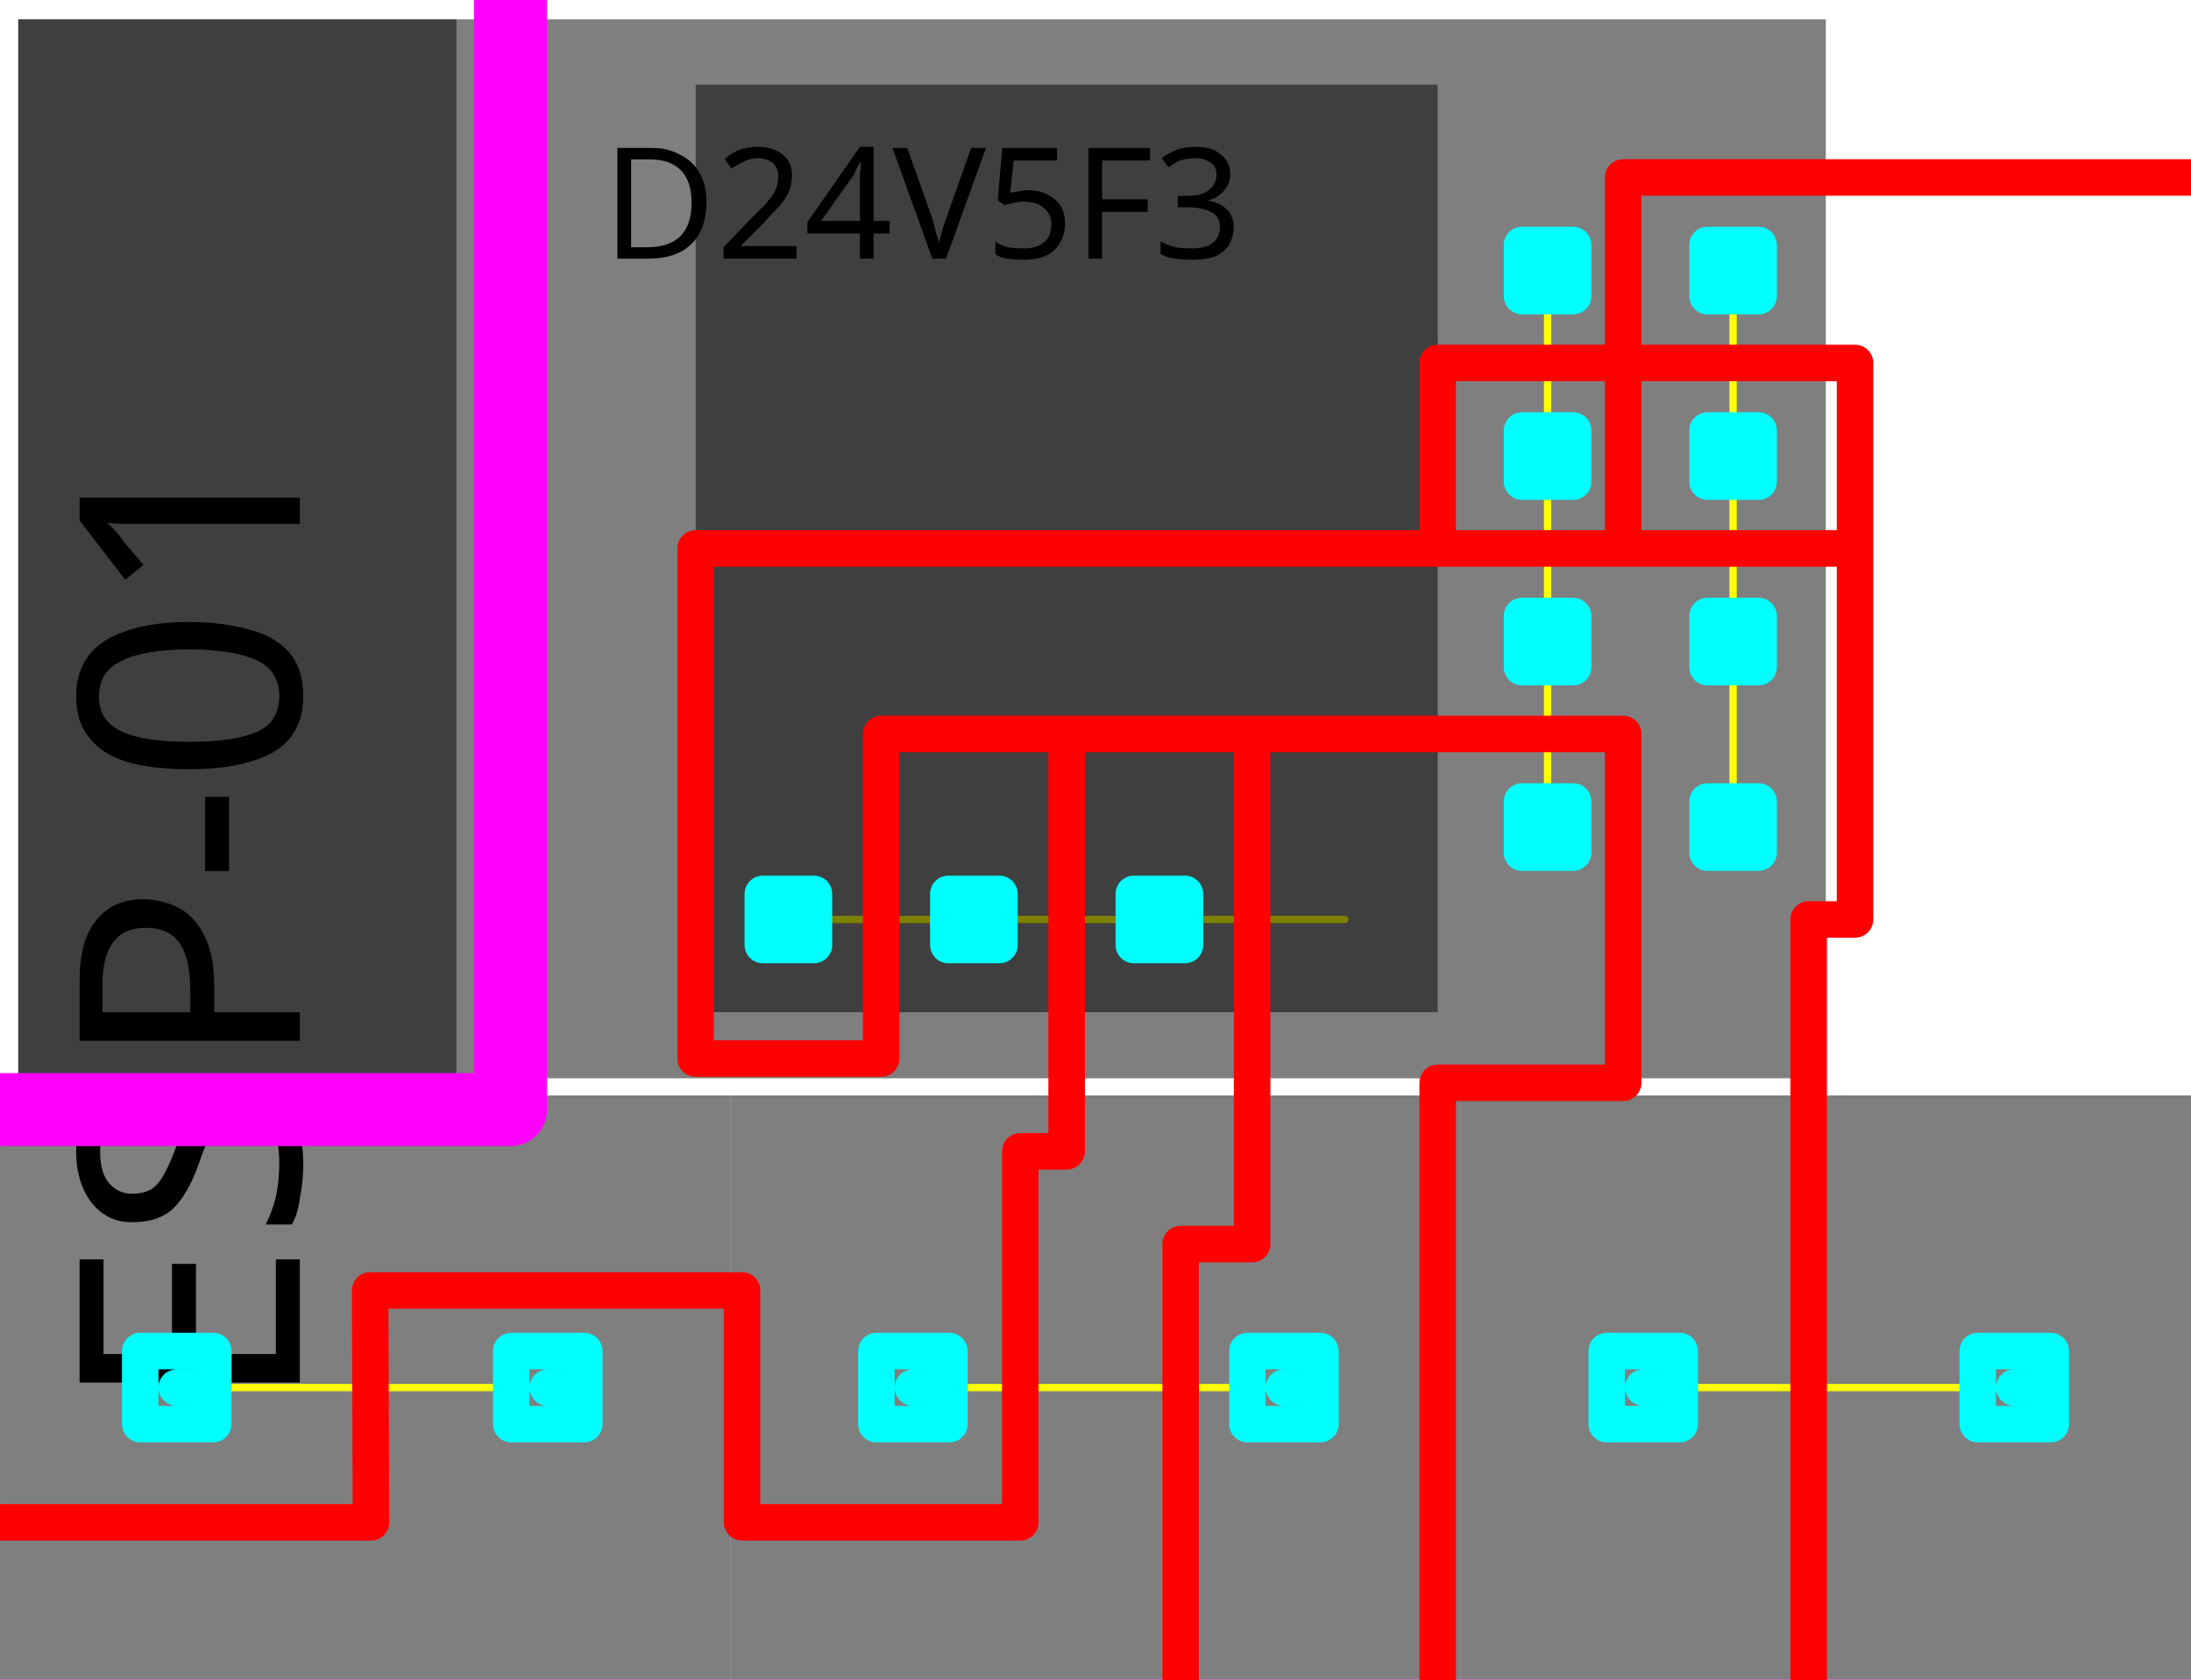
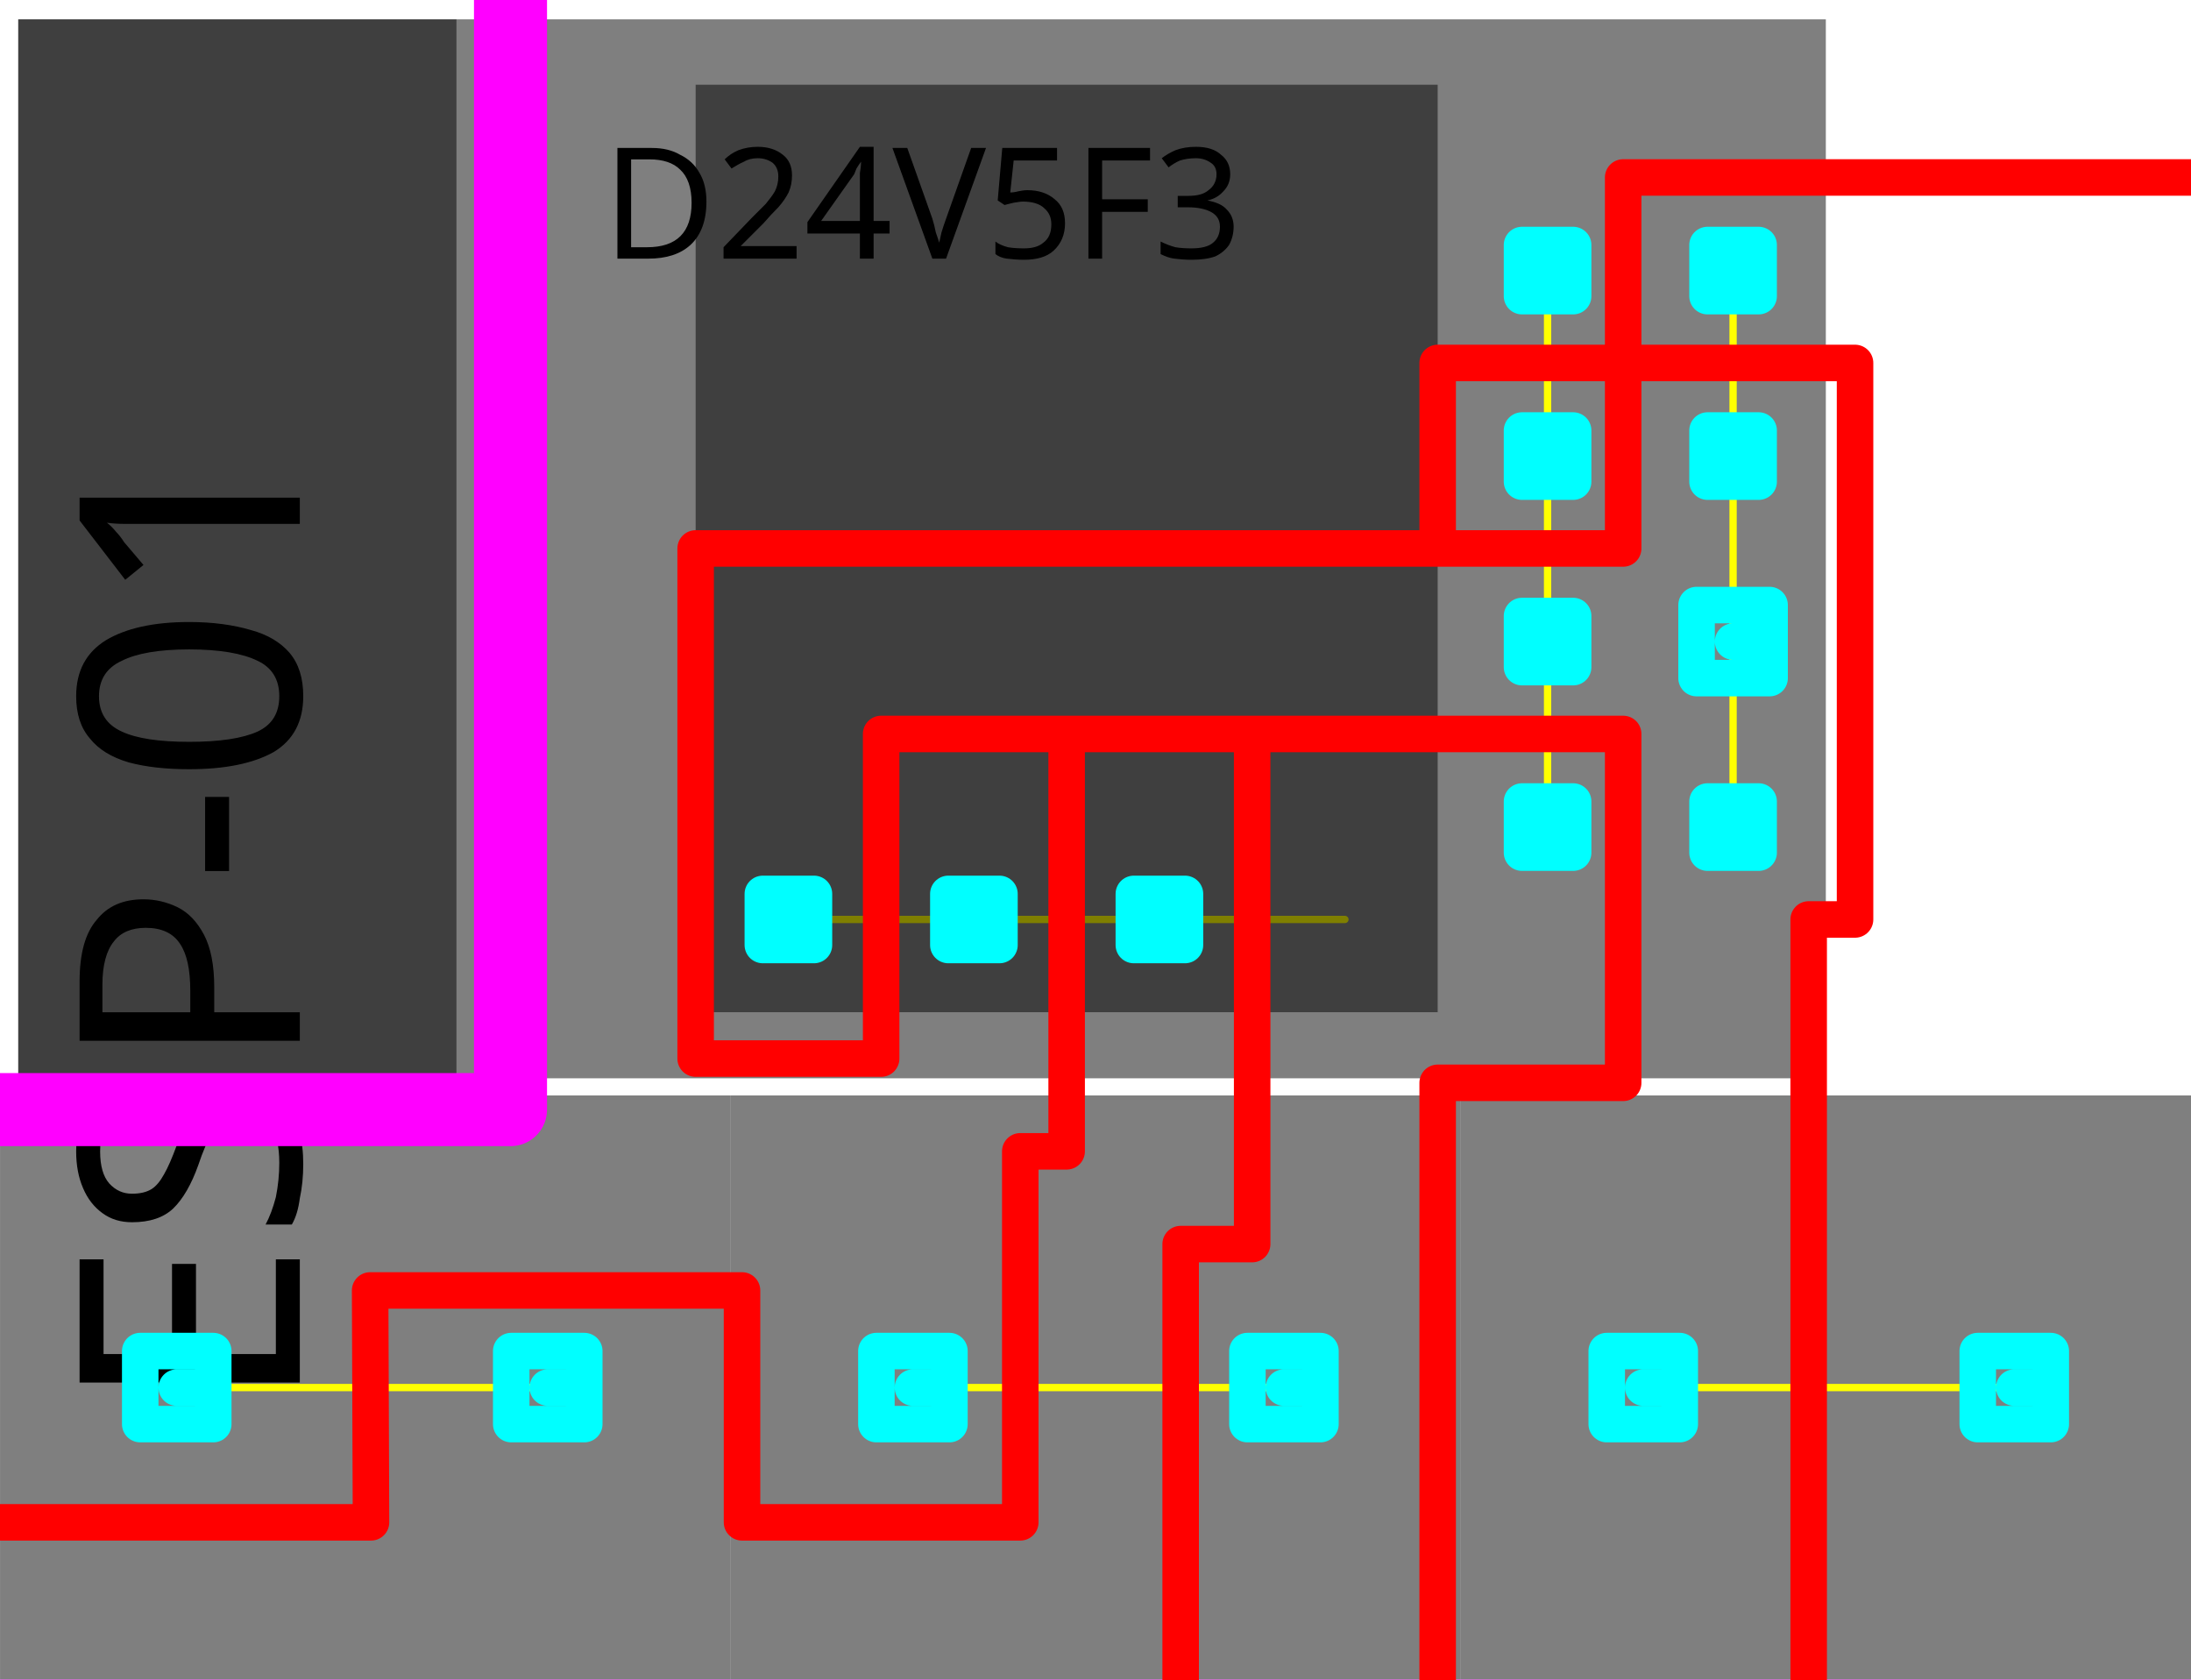
<svg xmlns="http://www.w3.org/2000/svg" width="30mm" height="23mm" viewBox="0 0 30 23" version="1.1" id="svg926">
  <defs id="defs920" />
  <g id="layer6" style="display:inline;opacity:1" transform="translate(5.175,18.25499)">
    <g transform="translate(-21.45163,-142.5503)" id="layer1">
      <rect y="139.295" x="26.277" height="8" width="10" id="rect817" style="opacity:1;fill:#000000;fill-opacity:0.502;fill-rule:evenodd;stroke:none;stroke-width:0.5;stroke-linecap:round;stroke-linejoin:round;stroke-miterlimit:4;stroke-dasharray:none;stroke-dashoffset:0;stroke-opacity:1" />
      <path id="path818" d="m 28.777,143.295 h 5" style="opacity:1;fill:none;fill-opacity:0.502;fill-rule:evenodd;stroke:#ffff00;stroke-width:0.1;stroke-linecap:round;stroke-linejoin:round;stroke-miterlimit:4;stroke-dasharray:none;stroke-dashoffset:0;stroke-opacity:1" />
    </g>
    <g id="g921" transform="translate(-31.45163,-142.5503)">
      <rect style="opacity:1;fill:#000000;fill-opacity:0.502;fill-rule:evenodd;stroke:none;stroke-width:0.5;stroke-linecap:round;stroke-linejoin:round;stroke-miterlimit:4;stroke-dasharray:none;stroke-dashoffset:0;stroke-opacity:1" id="rect917" width="10" height="8" x="26.277" y="139.295" />
      <path style="opacity:1;fill:none;fill-opacity:0.502;fill-rule:evenodd;stroke:#ffff00;stroke-width:0.1;stroke-linecap:round;stroke-linejoin:round;stroke-miterlimit:4;stroke-dasharray:none;stroke-dashoffset:0;stroke-opacity:1" d="m 28.777,143.295 h 5" id="path919" />
    </g>
    <g transform="translate(-8.349999,-105.815)" id="layer1-3">
      <rect y="88.72" x="12.7" height="12.7" width="10.16" id="rect817-9" style="opacity:1;fill:#000000;fill-opacity:0.502;fill-rule:evenodd;stroke:none;stroke-width:0.1;stroke-linecap:round;stroke-linejoin:round;stroke-miterlimit:4;stroke-dasharray:none;stroke-dashoffset:0;stroke-opacity:1" />
      <path id="path831" d="m 13.97,100.15 h 2.54 2.54 2.54" style="opacity:1;fill:none;fill-opacity:0.502;fill-rule:evenodd;stroke:#ffff00;stroke-width:0.1;stroke-linecap:round;stroke-linejoin:round;stroke-miterlimit:4;stroke-dasharray:none;stroke-dashoffset:0;stroke-opacity:1" />
      <text id="text835" y="91.103" x="17.734" style="font-style:normal;font-variant:normal;font-weight:normal;font-stretch:normal;font-size:2.117px;line-height:125%;font-family:Raleway;-inkscape-font-specification:'Raleway, Normal';font-variant-ligatures:normal;font-variant-caps:normal;font-variant-numeric:normal;font-feature-settings:normal;text-align:center;letter-spacing:0px;word-spacing:0px;writing-mode:lr-tb;text-anchor:middle;fill:#000000;fill-opacity:1;stroke:none;stroke-width:0.265px;stroke-linecap:butt;stroke-linejoin:miter;stroke-opacity:1" xml:space="preserve">
        <tspan style="font-style:normal;font-variant:normal;font-weight:normal;font-stretch:normal;font-size:2.117px;font-family:Raleway;-inkscape-font-specification:'Raleway, Normal';font-variant-ligatures:normal;font-variant-caps:normal;font-variant-numeric:normal;font-feature-settings:normal;text-align:center;writing-mode:lr-tb;text-anchor:middle;stroke-width:0.265px" y="91.103" x="17.734" id="tspan833">D24V5F3</tspan>
      </text>
    </g>
    <g id="g957" transform="translate(-11.45163,-142.5503)">
      <rect style="opacity:1;fill:#000000;fill-opacity:0.502;fill-rule:evenodd;stroke:none;stroke-width:0.5;stroke-linecap:round;stroke-linejoin:round;stroke-miterlimit:4;stroke-dasharray:none;stroke-dashoffset:0;stroke-opacity:1" id="rect953" width="10" height="8" x="26.277" y="139.295" />
      <path style="opacity:1;fill:none;fill-opacity:0.502;fill-rule:evenodd;stroke:#ffff00;stroke-width:0.1;stroke-linecap:round;stroke-linejoin:round;stroke-miterlimit:4;stroke-dasharray:none;stroke-dashoffset:0;stroke-opacity:1" d="m 28.777,143.295 h 5" id="path955" />
    </g>
    <g transform="translate(0.235002,0.2700015)" style="display:inline;opacity:1" id="layer6-2">
      <g id="g832">
        <rect y="-5.16" x="-18.26" height="24.75" width="14.5" id="rect934" style="opacity:1;fill:#000000;fill-opacity:0.502;fill-rule:evenodd;stroke:none;stroke-width:1;stroke-linecap:round;stroke-linejoin:round;stroke-miterlimit:4;stroke-dasharray:none;stroke-dashoffset:0;stroke-opacity:1" transform="matrix(0,1,1,0,0,0)" />
        <text xml:space="preserve" style="font-style:normal;font-variant:normal;font-weight:normal;font-stretch:normal;font-size:4.233px;line-height:125%;font-family:Raleway;-inkscape-font-specification:'Raleway, Normal';font-variant-ligatures:normal;font-variant-caps:normal;font-variant-numeric:normal;font-feature-settings:normal;text-align:center;letter-spacing:0px;word-spacing:0px;writing-mode:lr-tb;text-anchor:middle;fill:#000000;fill-opacity:1;stroke:none;stroke-width:0.265px;stroke-linecap:butt;stroke-linejoin:miter;stroke-opacity:1" x="10.863" y="-1.306" id="text892" transform="rotate(-90)">
          <tspan id="tspan890" x="10.863" y="-1.306" style="font-style:normal;font-variant:normal;font-weight:normal;font-stretch:normal;font-size:4.233px;font-family:Raleway;-inkscape-font-specification:'Raleway, Normal';font-variant-ligatures:normal;font-variant-caps:normal;font-variant-numeric:normal;font-feature-settings:normal;text-align:center;writing-mode:lr-tb;text-anchor:middle;stroke-width:0.265px">ESP-01</tspan>
        </text>
        <path style="opacity:1;fill:none;fill-opacity:0.502;fill-rule:evenodd;stroke:#ffff00;stroke-width:0.1;stroke-linecap:round;stroke-linejoin:round;stroke-miterlimit:4;stroke-dasharray:none;stroke-dashoffset:0;stroke-opacity:1" d="m 18.32,-14.82 v 2.54 2.54 2.54" id="path822" />
        <path id="path824" d="m 15.78,-14.82 v 2.54 2.54 2.54" style="opacity:1;fill:none;fill-opacity:0.502;fill-rule:evenodd;stroke:#ffff00;stroke-width:0.1;stroke-linecap:round;stroke-linejoin:round;stroke-miterlimit:4;stroke-dasharray:none;stroke-dashoffset:0;stroke-opacity:1" />
        <rect transform="matrix(0,1,1,0,0,0)" style="opacity:1;fill:#000000;fill-opacity:0.502;fill-rule:evenodd;stroke:none;stroke-width:1;stroke-linecap:round;stroke-linejoin:round;stroke-miterlimit:4;stroke-dasharray:none;stroke-dashoffset:0;stroke-opacity:1" id="rect822" width="14.5" height="6" x="-18.26" y="-5.16" />
      </g>
    </g>
    <text xml:space="preserve" style="display:inline;font-style:normal;font-variant:normal;font-weight:normal;font-stretch:normal;font-size:2.117px;line-height:125%;font-family:Raleway;-inkscape-font-specification:'Raleway, Normal';font-variant-ligatures:normal;font-variant-caps:normal;font-variant-numeric:normal;font-feature-settings:normal;text-align:center;letter-spacing:0px;word-spacing:0px;writing-mode:lr-tb;text-anchor:middle;fill:#000000;fill-opacity:1;stroke:none;stroke-width:0.265px;stroke-linecap:butt;stroke-linejoin:miter;stroke-opacity:1" x="-2.817" y="8.164" id="text1062">
      <tspan id="tspan1060" x="-2.817" y="8.164" style="font-style:normal;font-variant:normal;font-weight:normal;font-stretch:normal;font-size:2.117px;font-family:Raleway;-inkscape-font-specification:'Raleway, Normal';font-variant-ligatures:normal;font-variant-caps:normal;font-variant-numeric:normal;font-feature-settings:normal;text-align:center;writing-mode:lr-tb;text-anchor:middle;stroke-width:0.265px">GND</tspan>
    </text>
    <text id="text1066" y="8.014" x="2.677" style="display:inline;font-style:normal;font-variant:normal;font-weight:normal;font-stretch:normal;font-size:2.117px;line-height:125%;font-family:Raleway;-inkscape-font-specification:'Raleway, Normal';font-variant-ligatures:normal;font-variant-caps:normal;font-variant-numeric:normal;font-feature-settings:normal;text-align:center;letter-spacing:0px;word-spacing:0px;writing-mode:lr-tb;text-anchor:middle;fill:#000000;fill-opacity:1;stroke:none;stroke-width:0.265px;stroke-linecap:butt;stroke-linejoin:miter;stroke-opacity:1" xml:space="preserve">
      <tspan style="font-style:normal;font-variant:normal;font-weight:normal;font-stretch:normal;font-size:2.117px;font-family:Raleway;-inkscape-font-specification:'Raleway, Normal';font-variant-ligatures:normal;font-variant-caps:normal;font-variant-numeric:normal;font-feature-settings:normal;text-align:center;writing-mode:lr-tb;text-anchor:middle;stroke-width:0.265px" y="8.014" x="2.677" id="tspan1064">4-36V</tspan>
    </text>
    <text xml:space="preserve" style="display:inline;font-style:normal;font-variant:normal;font-weight:normal;font-stretch:normal;font-size:2.117px;line-height:125%;font-family:Raleway;-inkscape-font-specification:'Raleway, Normal';font-variant-ligatures:normal;font-variant-caps:normal;font-variant-numeric:normal;font-feature-settings:normal;text-align:center;letter-spacing:0px;word-spacing:0px;writing-mode:lr-tb;text-anchor:middle;fill:#000000;fill-opacity:1;stroke:none;stroke-width:0.265px;stroke-linecap:butt;stroke-linejoin:miter;stroke-opacity:1" x="11.169" y="8.164" id="text1070">
      <tspan id="tspan1068" x="11.169" y="8.164" style="font-style:normal;font-variant:normal;font-weight:normal;font-stretch:normal;font-size:2.117px;font-family:Raleway;-inkscape-font-specification:'Raleway, Normal';font-variant-ligatures:normal;font-variant-caps:normal;font-variant-numeric:normal;font-feature-settings:normal;text-align:center;writing-mode:lr-tb;text-anchor:middle;stroke-width:0.265px">IN1</tspan>
    </text>
    <text id="text967" y="8.164" x="19.976" style="display:inline;font-style:normal;font-variant:normal;font-weight:normal;font-stretch:normal;font-size:2.117px;line-height:125%;font-family:Raleway;-inkscape-font-specification:'Raleway, Normal';font-variant-ligatures:normal;font-variant-caps:normal;font-variant-numeric:normal;font-feature-settings:normal;text-align:center;letter-spacing:0px;word-spacing:0px;writing-mode:lr-tb;text-anchor:middle;fill:#000000;fill-opacity:1;stroke:none;stroke-width:0.265px;stroke-linecap:butt;stroke-linejoin:miter;stroke-opacity:1" xml:space="preserve">
      <tspan style="font-style:normal;font-variant:normal;font-weight:normal;font-stretch:normal;font-size:2.117px;font-family:Raleway;-inkscape-font-specification:'Raleway, Normal';font-variant-ligatures:normal;font-variant-caps:normal;font-variant-numeric:normal;font-feature-settings:normal;text-align:center;writing-mode:lr-tb;text-anchor:middle;stroke-width:0.265px" y="8.164" x="19.976" id="tspan965">OUT1</tspan>
    </text>
  </g>
  <g id="layer3" style="display:inline" transform="translate(5.175,18.25499)">
    <path style="opacity:1;fill:none;fill-opacity:0.502;fill-rule:evenodd;stroke:#ff00ff;stroke-width:1;stroke-linecap:round;stroke-linejoin:round;stroke-miterlimit:4;stroke-dasharray:none;stroke-dashoffset:0;stroke-opacity:1" d="M 25.325,-18.755 H 1.815 V -3.061 H -5.675 V 5.245 H 25.325 Z" id="path852" />
  </g>
  <g id="layer7" style="display:inline" transform="translate(5.175,18.25499)">
-     <path id="path883" style="opacity:1;fill:none;fill-opacity:0.502;fill-rule:evenodd;stroke:#ff0000;stroke-width:0.5;stroke-linecap:round;stroke-linejoin:round;stroke-miterlimit:4;stroke-dasharray:none;stroke-dashoffset:0;stroke-opacity:1" d="m 17.05,-10.745 h 3.175 m -8.255,2.54 v 6.985 h -0.979 v 6.985 m -1.561,-13.97 5e-7,5.715 h -0.635 v 5.08 l -3.81,9e-7 v -3.175 l -5.092,1.5e-7 0.012,3.175 H -6.445 M 14.51,-10.745 v 0 h 2.54 v -5.08 l 8.672,-1e-6 M 14.51,5.765 v -9.193 h 2.54 V -8.205 H 6.89 l 2e-7,4.445 H 4.35 l -2e-7,-6.985 H 14.51 v -2.54 h 5.715 v 7.62 H 19.59 V 5.765" />
+     <path id="path883" style="opacity:1;fill:none;fill-opacity:0.502;fill-rule:evenodd;stroke:#ff0000;stroke-width:0.5;stroke-linecap:round;stroke-linejoin:round;stroke-miterlimit:4;stroke-dasharray:none;stroke-dashoffset:0;stroke-opacity:1" d="m 11.97,-8.205 v 6.985 h -0.979 v 6.985 m -1.561,-13.97 5e-7,5.715 h -0.635 v 5.08 l -3.81,9e-7 v -3.175 l -5.092,1.5e-7 0.012,3.175 H -6.445 M 14.51,-10.745 v 0 h 2.54 v -5.08 l 8.672,-1e-6 M 14.51,5.765 v -9.193 h 2.54 V -8.205 H 6.89 l 2e-7,4.445 H 4.35 l -2e-7,-6.985 H 14.51 v -2.54 h 5.715 v 7.62 H 19.59 V 5.765" />
  </g>
  <g id="layer4" style="display:inline" transform="translate(5.175,18.25499)">
    <g id="g940" transform="translate(3.405002,-9.134995)" style="stroke:#00ffff;stroke-opacity:1" />
    <g id="g1229" transform="rotate(-180,36.2725,8.835006)" style="stroke:#00ffff;stroke-opacity:1" />
    <g id="g942" transform="rotate(-90,11.72751,4.247507)" style="stroke:#00ffff;stroke-opacity:1" />
    <g transform="rotate(-180,31.22625,8.835006)" id="g915" style="stroke:#00ffff;stroke-opacity:1" />
    <g id="g924" transform="rotate(-180,26.18,8.835006)" style="stroke:#00ffff;stroke-opacity:1" />
    <g transform="translate(19.24001,1.37501)" id="g941" style="stroke:#00ffff;stroke-opacity:1" />
    <g id="g925" style="stroke:#00ffff;stroke-opacity:1">
      <g transform="rotate(-90,22.0375,-8.9375)" id="g954" style="stroke:#00ffff;stroke-opacity:1" />
      <g id="g964" transform="rotate(-90,23.3075,-10.2075)" style="stroke:#00ffff;stroke-opacity:1" />
    </g>
    <g id="g1033" transform="translate(-0.2700745,-0.1467824)" style="stroke:#00ffff;stroke-opacity:1" />
    <g id="g906" transform="translate(-7.185003,-18.99)">
      <path style="opacity:1;fill:none;fill-opacity:1;fill-rule:evenodd;stroke:#00ffff;stroke-width:0.5;stroke-linecap:round;stroke-linejoin:round;stroke-miterlimit:4;stroke-dasharray:none;stroke-dashoffset:0;stroke-opacity:1" d="m 19.59,19.735 h 0.5 v -0.5 h -1 v 1 h 1 v -0.5" id="path909" />
      <path style="opacity:1;fill:none;fill-opacity:1;fill-rule:evenodd;stroke:#00ffff;stroke-width:0.5;stroke-linecap:round;stroke-linejoin:round;stroke-miterlimit:4;stroke-dasharray:none;stroke-dashoffset:0;stroke-opacity:1" d="m 14.51,19.735 h 0.5 v -0.5 h -1 v 1 h 1 v -0.5" id="path911" />
    </g>
    <g id="g1058" transform="translate(1.27)">
      <path style="opacity:1;fill:#6f9090;fill-opacity:0.229;fill-rule:evenodd;stroke:#00ffff;stroke-width:0.5;stroke-linecap:round;stroke-linejoin:round;stroke-miterlimit:4;stroke-dasharray:none;stroke-dashoffset:0;stroke-opacity:1" d="m 4.35,-5.665 h -0.35 v 0.35 h 0.7 v -0.7 h -0.7 v 0.35" id="path910" />
      <path style="opacity:1;fill:#6f9090;fill-opacity:0.229;fill-rule:evenodd;stroke:#00ffff;stroke-width:0.5;stroke-linecap:round;stroke-linejoin:round;stroke-miterlimit:4;stroke-dasharray:none;stroke-dashoffset:0;stroke-opacity:1" d="m 9.43,-5.665 h -0.35 v 0.35 h 0.7 v -0.7 h -0.7 v 0.35" id="path912" />
      <path style="opacity:1;fill:#6f9090;fill-opacity:0.229;fill-rule:evenodd;stroke:#00ffff;stroke-width:0.5;stroke-linecap:round;stroke-linejoin:round;stroke-miterlimit:4;stroke-dasharray:none;stroke-dashoffset:0;stroke-opacity:1" d="m 6.89,-5.665 h -0.35 v 0.35 h 0.7 v -0.7 h -0.7 v 0.35" id="path914" />
    </g>
    <g id="g930" transform="matrix(-1,0,0,1,45.765,-16.505)">
      <path id="path1025" d="m 29.75,9.575 v 0.35 h 0.35 v -0.7 h -0.7 v 0.7 h 0.35" style="opacity:1;fill:none;fill-opacity:1;fill-rule:evenodd;stroke:#00ffff;stroke-width:0.5;stroke-linecap:round;stroke-linejoin:round;stroke-miterlimit:4;stroke-dasharray:none;stroke-dashoffset:0;stroke-opacity:1" />
      <path id="path1023" d="m 29.75,1.955 v 0.35 h 0.35 v -0.7 h -0.7 v 0.7 h 0.35" style="opacity:1;fill:none;fill-opacity:1;fill-rule:evenodd;stroke:#00ffff;stroke-width:0.5;stroke-linecap:round;stroke-linejoin:round;stroke-miterlimit:4;stroke-dasharray:none;stroke-dashoffset:0;stroke-opacity:1" />
      <path id="path1021" d="m 29.75,4.495 v 0.35 h 0.35 v -0.7 h -0.7 v 0.7 h 0.35" style="opacity:1;fill:none;fill-opacity:1;fill-rule:evenodd;stroke:#00ffff;stroke-width:0.5;stroke-linecap:round;stroke-linejoin:round;stroke-miterlimit:4;stroke-dasharray:none;stroke-dashoffset:0;stroke-opacity:1" />
      <path id="path1019" d="m 29.75,7.035 v 0.35 h 0.35 v -0.7 h -0.7 v 0.7 h 0.35" style="opacity:1;fill:none;fill-opacity:1;fill-rule:evenodd;stroke:#00ffff;stroke-width:0.5;stroke-linecap:round;stroke-linejoin:round;stroke-miterlimit:4;stroke-dasharray:none;stroke-dashoffset:0;stroke-opacity:1" />
      <path id="path1015" d="m 27.21,1.955 v 0.35 h 0.35 v -0.7 h -0.7 v 0.7 h 0.35" style="opacity:1;fill:none;fill-opacity:1;fill-rule:evenodd;stroke:#00ffff;stroke-width:0.5;stroke-linecap:round;stroke-linejoin:round;stroke-miterlimit:4;stroke-dasharray:none;stroke-dashoffset:0;stroke-opacity:1" />
      <path style="opacity:1;fill:#6f9090;fill-opacity:0.229;fill-rule:evenodd;stroke:#00ffff;stroke-width:0.5;stroke-linecap:round;stroke-linejoin:round;stroke-miterlimit:4;stroke-dasharray:none;stroke-dashoffset:0;stroke-opacity:1" d="m 27.21,4.495 h -0.35 v 0.35 h 0.7 v -0.7 h -0.7 v 0.35" id="path916" />
-       <path id="path918" d="m 27.21,7.035 h -0.35 v 0.35 h 0.7 v -0.7 h -0.7 v 0.35" style="opacity:1;fill:#6f9090;fill-opacity:0.229;fill-rule:evenodd;stroke:#00ffff;stroke-width:0.5;stroke-linecap:round;stroke-linejoin:round;stroke-miterlimit:4;stroke-dasharray:none;stroke-dashoffset:0;stroke-opacity:1" />
+       <path id="path918" d="m 27.21,7.035 h -0.5 v 0.5 h 1 v -1 h -1 v 0.5" style="opacity:1;fill:#6f9090;fill-opacity:0.229;fill-rule:evenodd;stroke:#00ffff;stroke-width:0.5;stroke-linecap:round;stroke-linejoin:round;stroke-miterlimit:4;stroke-dasharray:none;stroke-dashoffset:0;stroke-opacity:1" />
      <path style="opacity:1;fill:#6f9090;fill-opacity:0.229;fill-rule:evenodd;stroke:#00ffff;stroke-width:0.5;stroke-linecap:round;stroke-linejoin:round;stroke-miterlimit:4;stroke-dasharray:none;stroke-dashoffset:0;stroke-opacity:1" d="m 27.21,9.575 h -0.35 v 0.35 h 0.7 v -0.7 h -0.7 v 0.35" id="path920" />
    </g>
    <g transform="translate(-17.265,-18.99)" id="g943">
      <path id="path938" d="m 19.59,19.735 h 0.5 v -0.5 h -1 v 1 h 1 v -0.5" style="opacity:1;fill:none;fill-opacity:1;fill-rule:evenodd;stroke:#00ffff;stroke-width:0.5;stroke-linecap:round;stroke-linejoin:round;stroke-miterlimit:4;stroke-dasharray:none;stroke-dashoffset:0;stroke-opacity:1" />
      <path id="path940" d="m 14.51,19.735 h 0.5 v -0.5 h -1 v 1 h 1 v -0.5" style="opacity:1;fill:none;fill-opacity:1;fill-rule:evenodd;stroke:#00ffff;stroke-width:0.5;stroke-linecap:round;stroke-linejoin:round;stroke-miterlimit:4;stroke-dasharray:none;stroke-dashoffset:0;stroke-opacity:1" />
    </g>
    <g transform="translate(2.814995,-18.99)" id="g963">
      <path id="path959" d="m 19.59,19.735 h 0.5 v -0.5 h -1 v 1 h 1 v -0.5" style="opacity:1;fill:none;fill-opacity:1;fill-rule:evenodd;stroke:#00ffff;stroke-width:0.5;stroke-linecap:round;stroke-linejoin:round;stroke-miterlimit:4;stroke-dasharray:none;stroke-dashoffset:0;stroke-opacity:1" />
      <path id="path961" d="m 14.51,19.735 h 0.5 v -0.5 h -1 v 1 h 1 v -0.5" style="opacity:1;fill:none;fill-opacity:1;fill-rule:evenodd;stroke:#00ffff;stroke-width:0.5;stroke-linecap:round;stroke-linejoin:round;stroke-miterlimit:4;stroke-dasharray:none;stroke-dashoffset:0;stroke-opacity:1" />
    </g>
  </g>
</svg>
